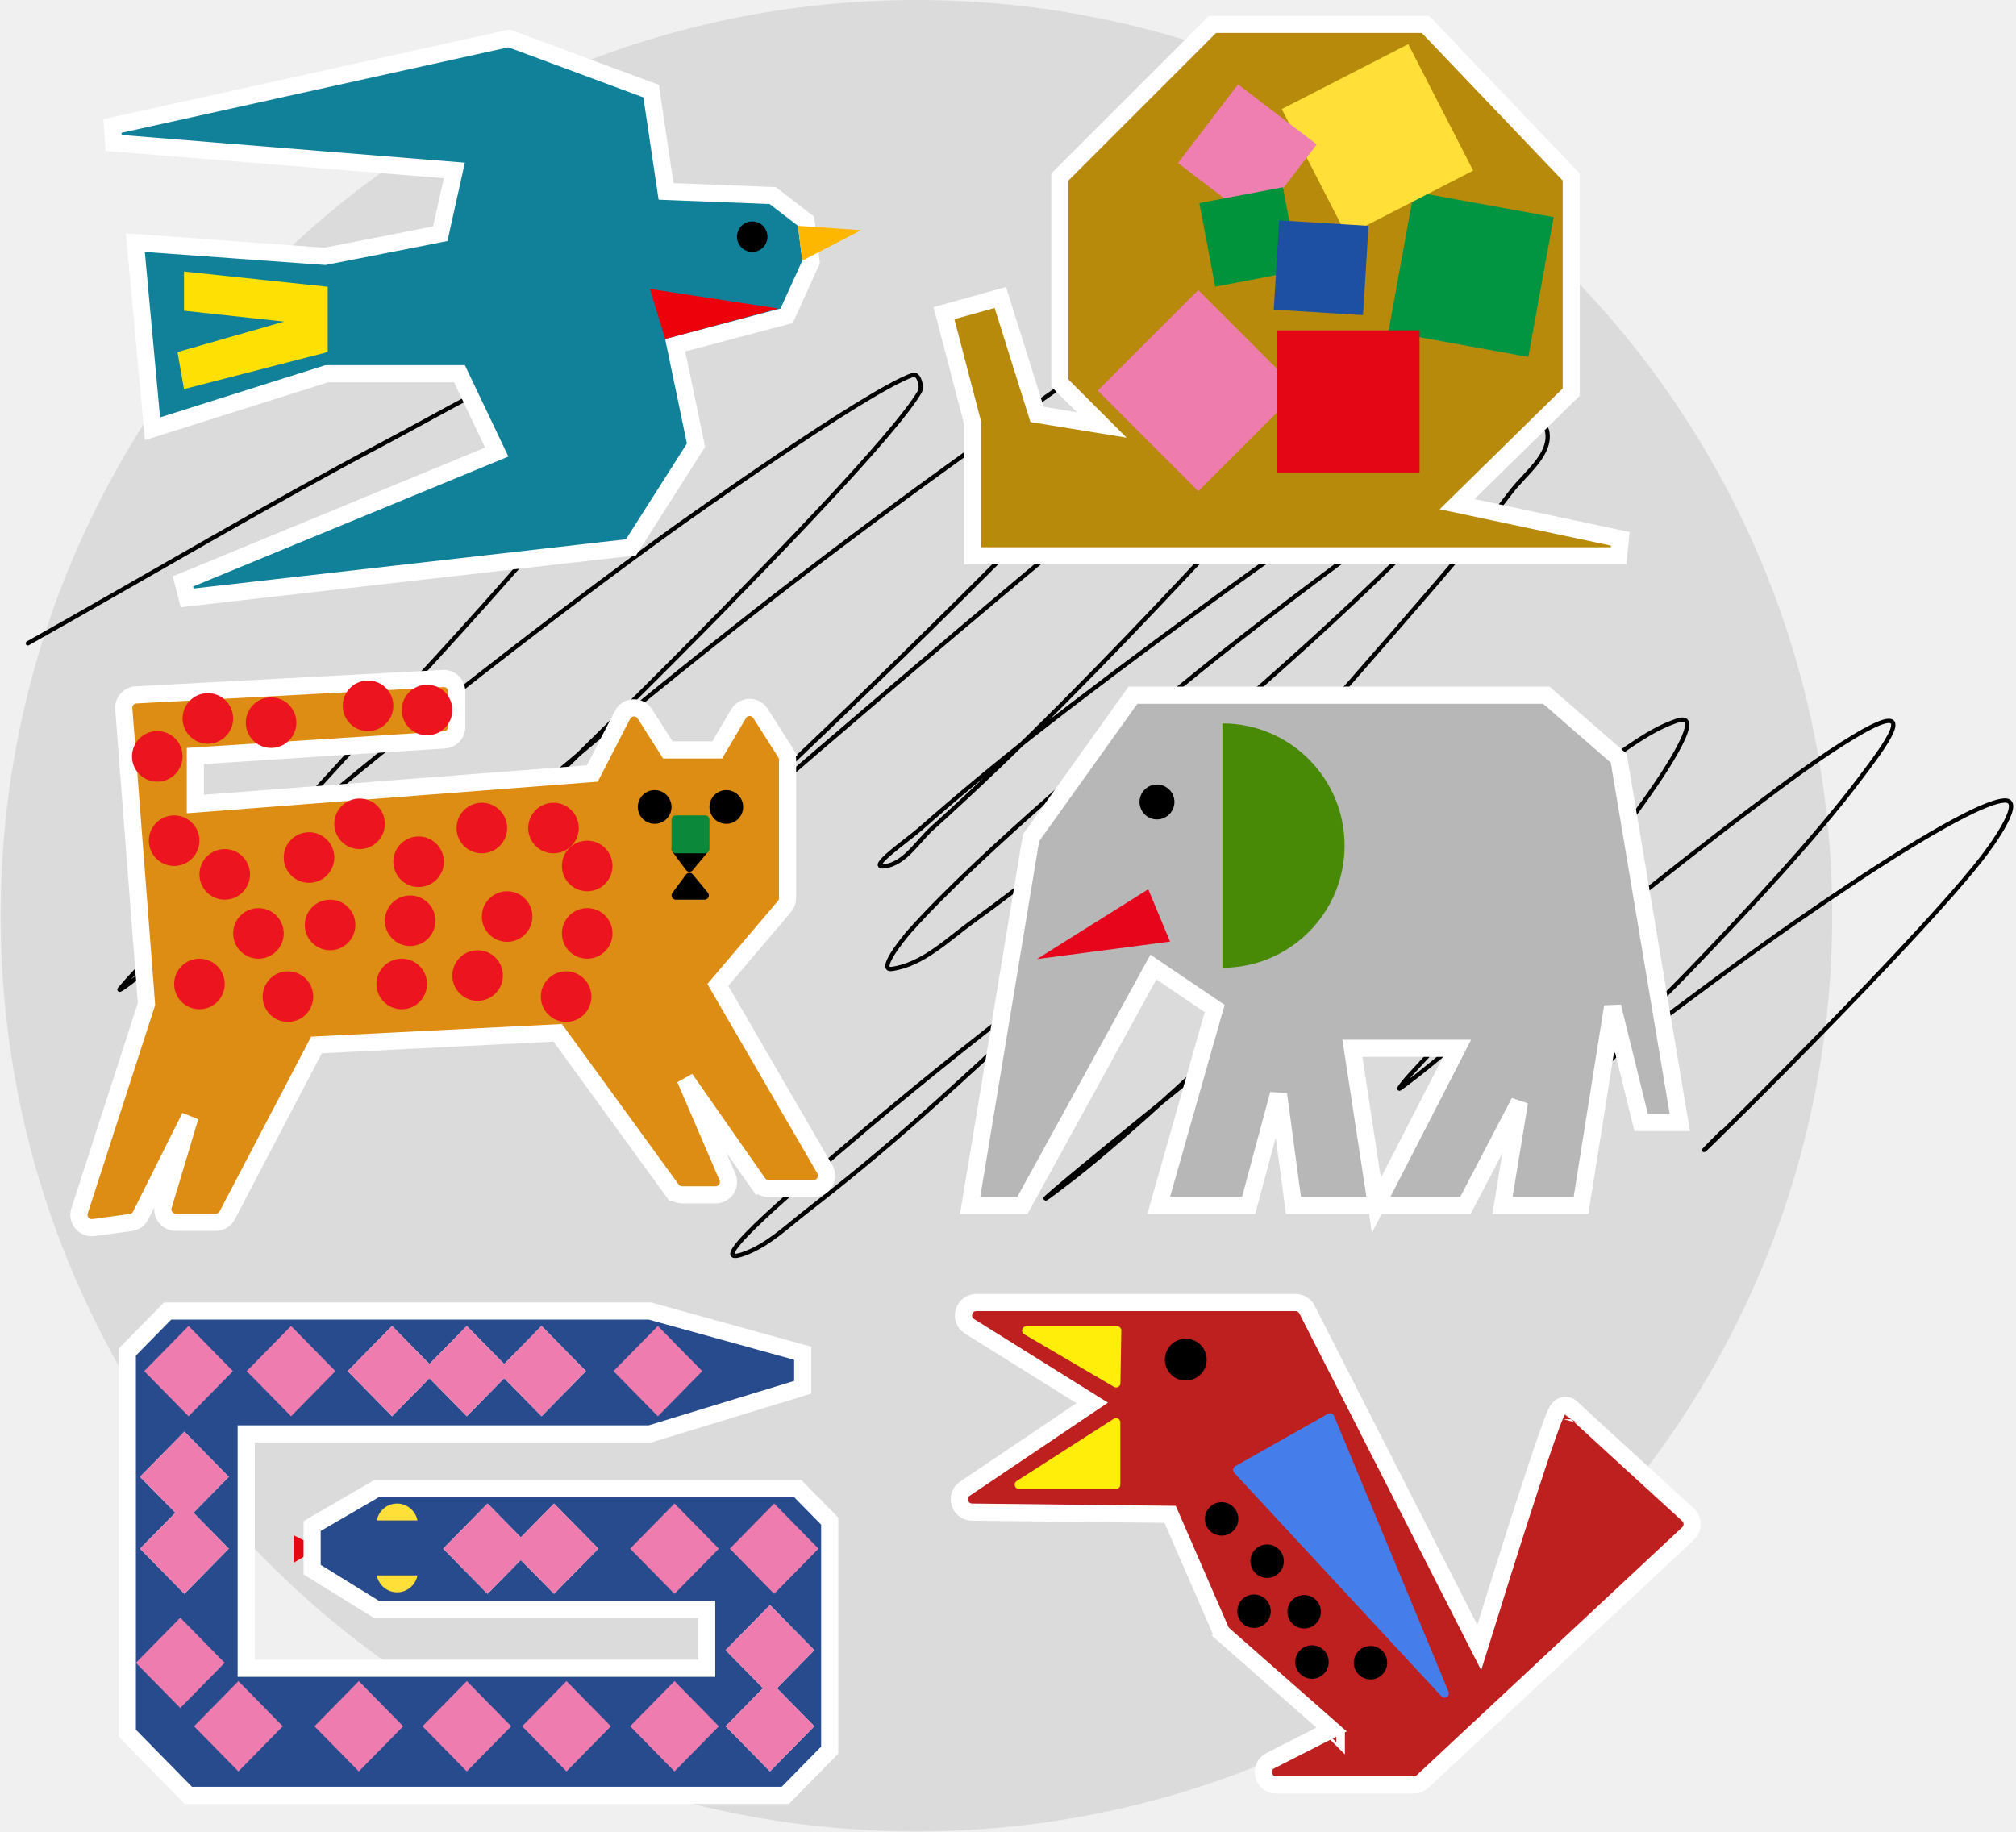
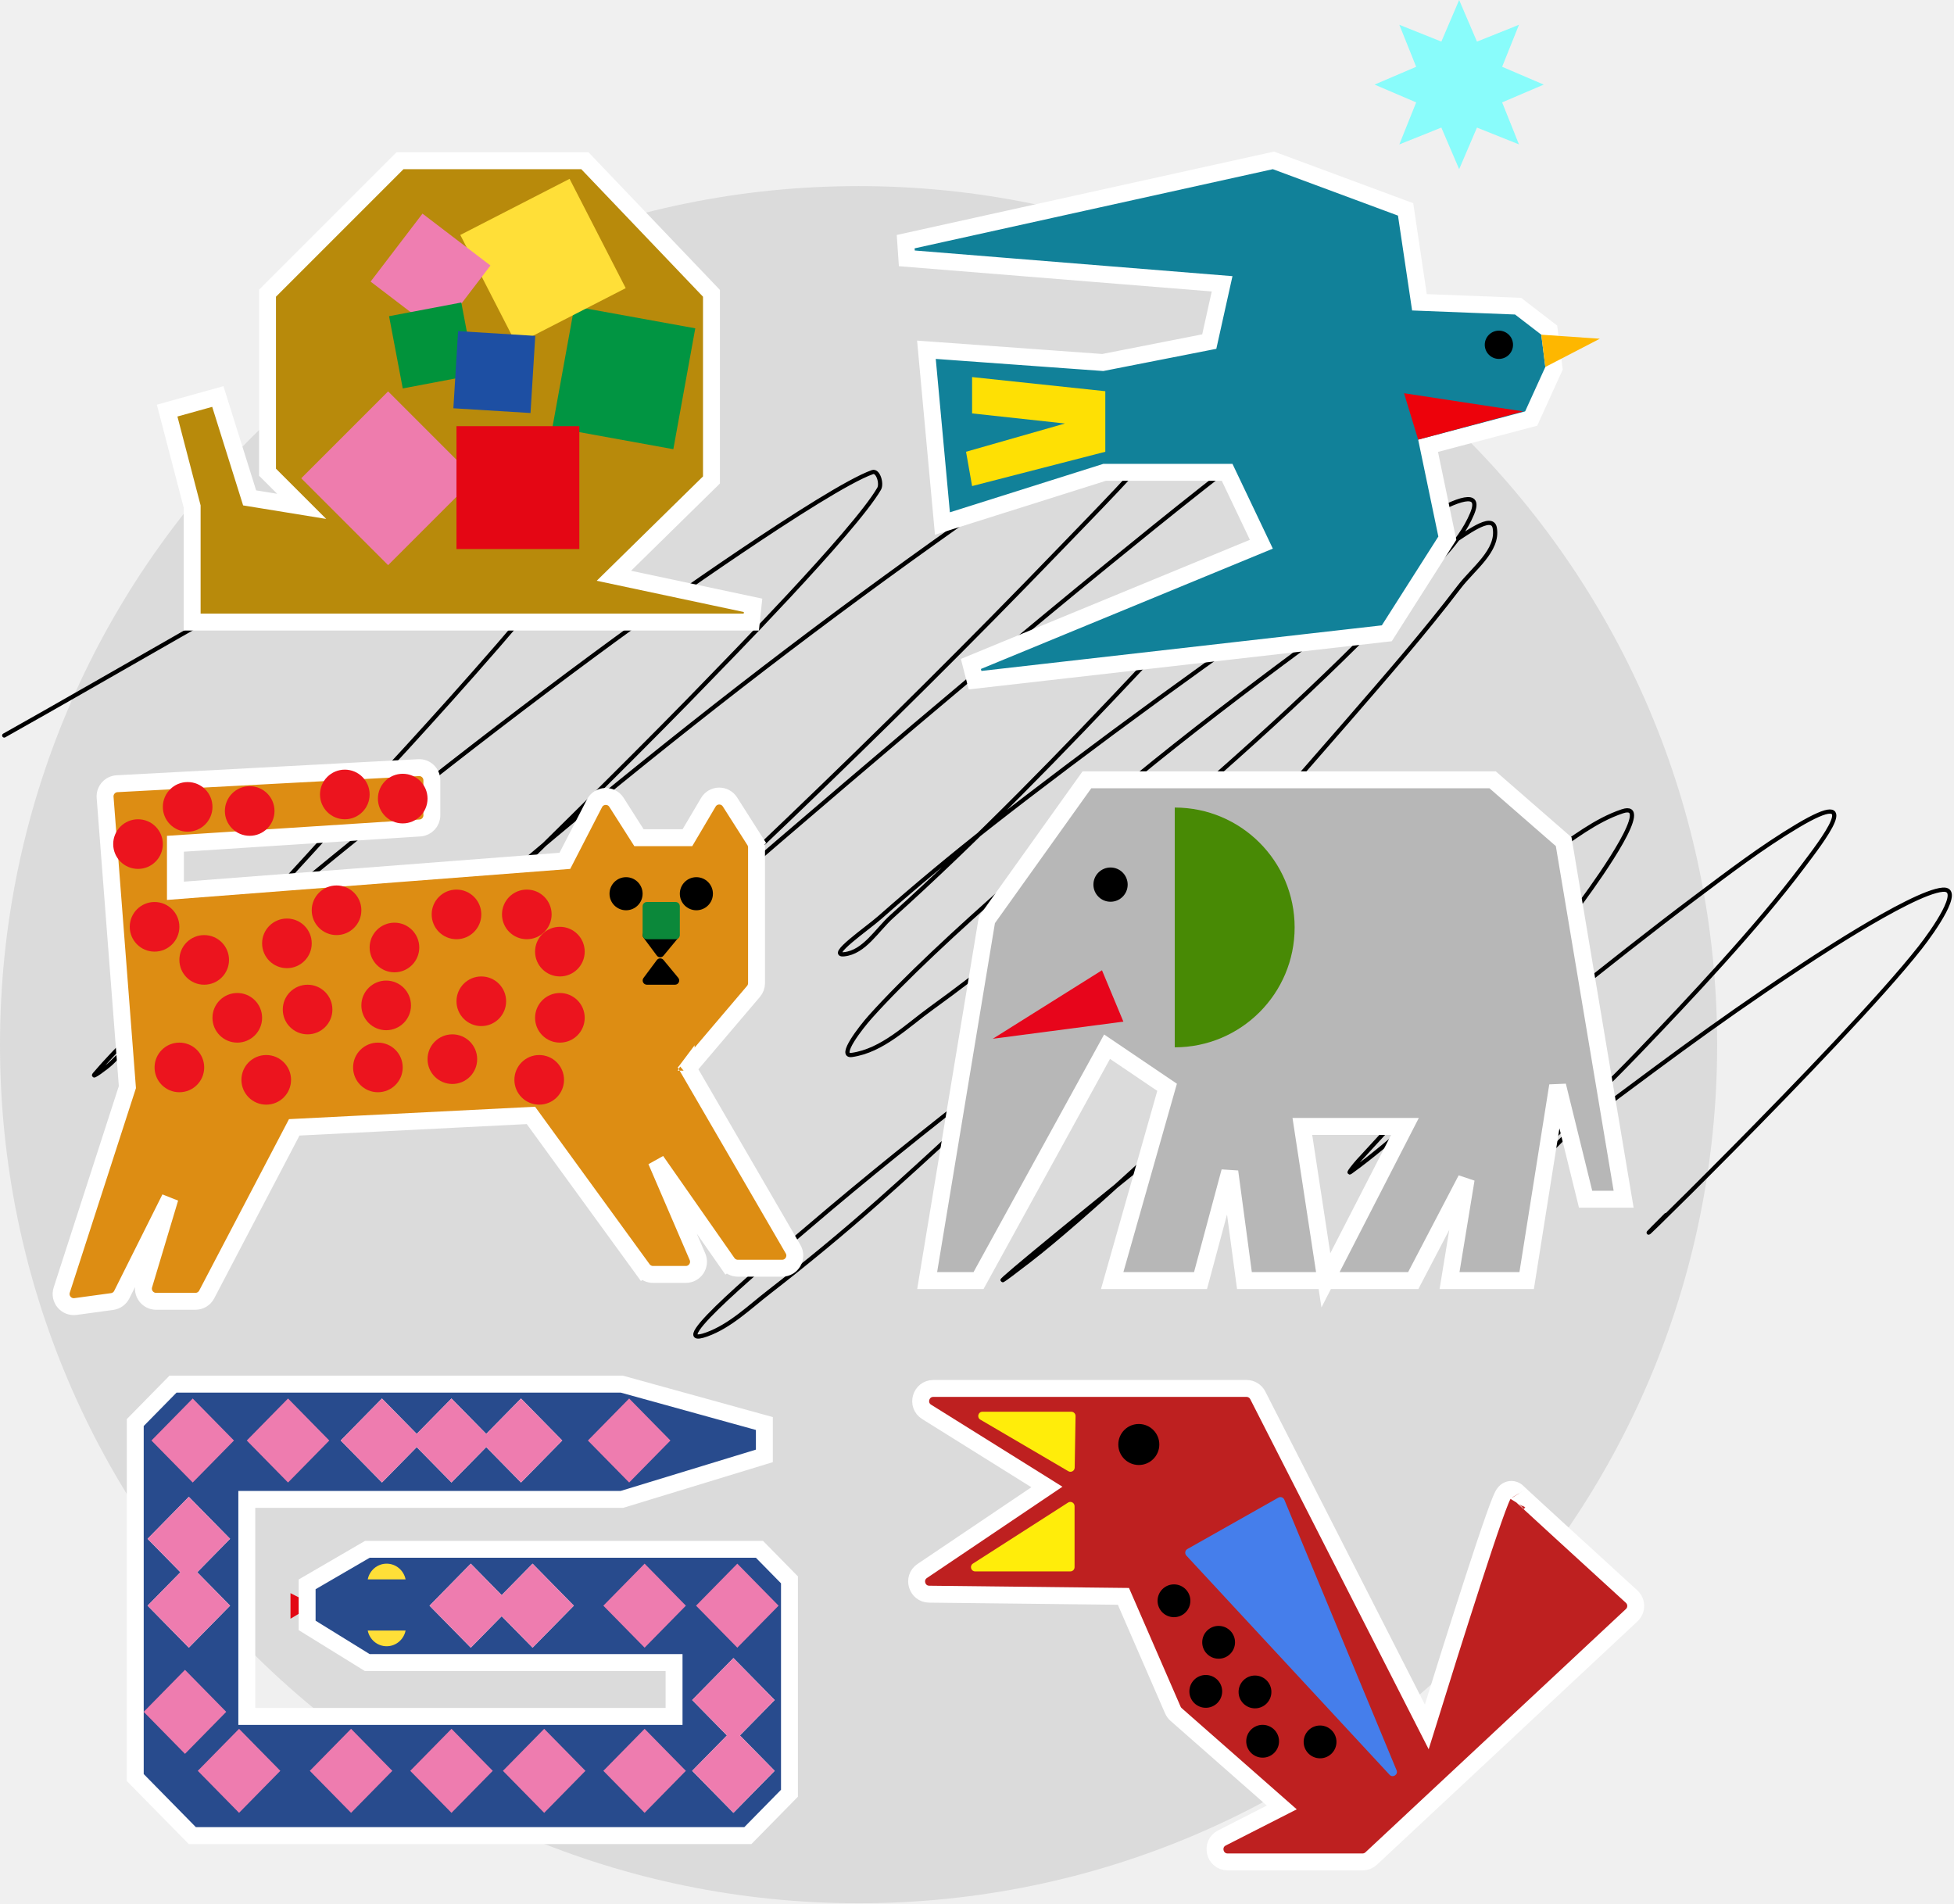
- <svg xmlns="http://www.w3.org/2000/svg" width="470" height="427" viewBox="0 0 470 427" fill="none">
-   <circle cx="213.649" cy="213.5" r="213.5" fill="#DBDBDB" />
-   <path d="M6.495 149.992C34.384 134.326 61.883 117.951 90.162 102.993C110.949 91.997 164.654 60.242 157.756 82.659C152.528 99.646 95.13 160.469 90.895 165.151C78.217 179.171 48.884 211.455 31.98 227.797C30.832 228.906 26.975 231.692 28.007 230.476C38.096 218.593 60.247 199.338 69.688 191.391C95.592 169.586 129.143 143.465 156.472 123.692C158.715 122.069 201.688 91.357 212.821 87.407C214.164 86.93 215.123 90.134 214.41 91.364C208.514 101.525 176.824 133.717 173.646 137.025C150.195 161.431 77.582 232.371 100.429 207.402C112.152 194.59 136.89 174.092 146.999 165.821C178.527 140.026 206.324 118.86 239.712 95.443C251.649 87.071 263.57 78.618 276.136 71.213C280.451 68.671 286.092 62.778 290.132 65.734C293.578 68.255 286.664 73.637 283.959 76.936C275.624 87.103 266.318 96.447 257.191 105.915C215.309 149.358 171.457 190.894 126.77 231.45C123.641 234.29 114.008 242.534 117.114 239.669C126.289 231.204 135.587 222.869 144.982 214.647C181.388 182.791 231.444 139.787 268.68 109.446C283.56 97.321 298.511 85.257 314.028 73.953C322.094 68.076 344.815 50.344 329.735 72.431C317.483 90.375 289.868 119.951 276.87 133.798C258.469 153.401 237.706 174.766 217.466 192.974C213.872 196.206 210.914 201.484 206.098 201.984C202.071 202.402 211.498 195.949 214.532 193.278C223.083 185.75 231.844 178.452 240.812 171.422C262.576 154.36 298.403 128.009 321.606 112.733C331.934 105.935 360.08 85.878 355.342 97.27C352.267 104.666 345.634 110.071 340.124 115.899C329.804 126.816 318.991 137.278 307.917 147.435C286.857 166.749 250.781 197.518 226.877 214.769C220.939 219.055 215.191 224.877 207.932 225.91C204.594 226.385 210.088 219.345 212.332 216.839C228.347 198.947 262.856 169.976 279.803 156.324C293.044 145.658 306.638 135.43 320.323 125.336C330.193 118.055 339.981 110.602 350.453 104.21C353.54 102.326 360.098 97.126 360.72 100.679C361.659 106.041 355.592 110.347 352.286 114.682C343.912 125.664 334.809 136.082 325.762 146.522C298.74 177.707 279.946 198.106 250.285 227.127C238.562 238.597 226.551 249.779 214.288 260.672C205.844 268.172 197.118 275.363 188.191 282.285C183.496 285.926 179.054 290.305 173.462 292.33C162.168 296.421 189.156 274.071 198.275 266.273C222.664 245.418 258.345 217.72 284.448 199.914C297.116 191.273 310.032 182.912 323.562 175.684C330.85 171.79 338.406 166.239 346.664 166.673C350.082 166.853 348.364 173.908 346.725 176.901C337.537 193.681 306.842 222.943 295.632 233.824C286.954 242.248 262.996 264.797 250.04 274.797C219.208 298.592 309.797 224.772 341.163 201.679C351.876 193.792 362.527 185.807 373.555 178.362C379.166 174.574 384.608 170.16 391.034 168.013C398.366 165.563 386.184 182.917 381.622 189.138C365.379 211.286 346.861 230.891 328.329 251.053C327.589 251.859 325.544 254.369 326.435 253.732C331.766 249.918 336.671 245.545 341.775 241.434C361.138 225.837 388.616 203.323 408.268 188.59C416.212 182.635 424.12 176.564 432.653 171.483C448.943 161.783 438.306 175.263 433.937 181.102C423.196 195.456 406.847 212.843 394.701 225.484C388.505 231.932 382.053 238.129 375.755 244.478C373.578 246.673 366.201 251.482 369.277 251.114C373.197 250.646 375.641 246.458 378.811 244.113C398.549 229.506 411.541 219.405 432.348 205.637C432.859 205.299 459.634 187.237 467.184 186.642C472.109 186.254 464.85 196.525 461.806 200.401C443.76 223.373 380.718 284.586 401.423 263.96" stroke="black" stroke-linecap="round" />
-   <path d="M74.282 360.903L68.472 357.945V364.353L74.282 360.903Z" fill="#E30713" />
-   <path d="M186.571 347.673L185.983 347.074H185.144H88.321H87.782L87.315 347.346L73.76 355.232L72.766 355.81V356.96V364.846V365.961L73.714 366.548L87.269 374.927L87.753 375.225H88.321H164.747V388.969H57.401V334.317H151.256H151.554L151.84 334.229L185.728 323.879L187.144 323.447V321.966V317.037V315.515L185.677 315.11L151.789 305.745L151.527 305.673H151.256H39.91H39.071L38.483 306.271L30.253 314.65L29.68 315.234V316.052L29.68 403.291V404.109L30.253 404.692L43.324 418L43.912 418.598H44.751H182.239H183.078L183.666 418L192.864 408.635L193.437 408.052V407.234V355.482V354.664L192.864 354.08L186.571 347.673ZM42.305 351.301L35.451 344.323L42.989 336.649L50.526 344.323L43.672 351.301L42.989 351.997L42.305 351.301ZM43.672 354.103L50.526 361.081L42.989 368.755L35.451 361.081L42.305 354.103L42.989 353.407L43.672 354.103ZM83.863 319.679L91.4 312.006L98.687 319.425L98.937 319.679L98.687 319.934L91.4 327.353L83.863 319.679ZM101.541 319.934L101.291 319.679L101.541 319.425L108.828 312.006L116.115 319.425L116.365 319.679L116.115 319.934L108.828 327.353L101.541 319.934ZM118.969 319.425L126.256 312.006L133.793 319.679L126.256 327.353L118.969 319.934L118.719 319.679L118.969 319.425ZM179.309 392.209L171.971 384.739L179.509 377.065L187.046 384.739L179.709 392.209L179.509 392.413L179.309 392.209ZM179.709 395.012L187.046 402.483L179.509 410.156L171.971 402.483L179.309 395.012L179.509 394.809L179.709 395.012ZM136.698 361.081L129.161 368.755L122.842 362.321L121.624 361.081L122.842 359.841L129.161 353.407L136.698 361.081ZM119.988 359.841L121.207 361.081L119.988 362.321L113.669 368.755L106.132 361.081L113.669 353.407L119.988 359.841Z" fill="#284B8D" stroke="white" stroke-width="4" />
-   <path d="M67.858 309.151L57.514 319.683L67.858 330.215L78.203 319.683L67.858 309.151Z" fill="#EE7CAF" />
-   <path d="M136.597 319.679L126.256 330.207L117.542 321.335L108.828 330.207L100.114 321.335L91.4 330.207L81.059 319.679L91.4 309.151L100.114 318.023L108.828 309.151L117.542 318.023L126.256 309.151L136.597 319.679Z" fill="#EE7CAF" />
-   <path d="M153.371 309.151L143.026 319.683L153.371 330.215L163.716 319.683L153.371 309.151Z" fill="#EE7CAF" />
-   <path d="M43.962 309.15L33.617 319.682L43.962 330.214L54.307 319.682L43.962 309.15Z" fill="#EE7CAF" />
-   <path d="M45.099 352.702L53.329 361.081L42.989 371.608L32.648 361.081L40.878 352.702L32.648 344.323L42.989 333.795L53.329 344.323L45.099 352.702Z" fill="#EE7CAF" />
-   <path d="M42.026 377.165L31.681 387.697L42.026 398.229L52.37 387.697L42.026 377.165Z" fill="#EE7CAF" />
-   <path d="M55.581 391.951L45.236 402.483L55.581 413.015L65.925 402.483L55.581 391.951Z" fill="#EE7CAF" />
-   <path d="M83.659 391.951L73.314 402.483L83.659 413.015L94.004 402.483L83.659 391.951Z" fill="#EE7CAF" />
-   <path d="M108.833 391.952L98.488 402.484L108.833 413.016L119.178 402.484L108.833 391.952Z" fill="#EE7CAF" />
-   <path d="M132.071 391.952L121.726 402.484L132.071 413.016L142.416 402.484L132.071 391.952Z" fill="#EE7CAF" />
-   <path d="M157.244 391.952L146.899 402.484L157.244 413.016L167.588 402.484L157.244 391.952Z" fill="#EE7CAF" />
-   <path d="M181.135 393.611L189.849 402.482L179.509 413.01L169.168 402.482L177.882 393.611L169.168 384.739L179.509 374.211L189.849 384.739L181.135 393.611Z" fill="#EE7CAF" />
-   <path d="M180.482 350.551L170.137 361.083L180.482 371.615L190.827 361.083L180.482 350.551Z" fill="#EE7CAF" />
-   <path d="M157.245 350.551L146.9 361.083L157.245 371.615L167.589 361.083L157.245 350.551Z" fill="#EE7CAF" />
-   <path d="M139.502 361.081L129.161 371.608L121.415 363.722L113.669 371.608L103.329 361.081L113.669 350.553L121.415 358.439L129.161 350.553L139.502 361.081Z" fill="#EE7CAF" />
-   <path fill-rule="evenodd" clip-rule="evenodd" d="M97.326 354.496H87.837C88.282 352.248 90.238 350.553 92.581 350.553C94.924 350.553 96.88 352.248 97.326 354.496Z" fill="#FFDF38" />
-   <path fill-rule="evenodd" clip-rule="evenodd" d="M97.326 367.311H87.837C88.282 369.558 90.238 371.254 92.581 371.254C94.924 371.254 96.88 369.558 97.326 367.311Z" fill="#FFDF38" />
-   <path d="M33.908 56.746L31.556 56.575L31.772 58.924L35.325 97.497L35.552 99.968L37.919 99.221L76.198 87.133H107.11L115.81 105.404L42.645 135.561L43.633 139.397L146.157 127.723L147.105 127.615L147.618 126.81L161.829 104.478L162.266 103.792L162.1 102.996L157.411 80.491L182.477 73.87L183.394 73.628L183.787 72.764L188.862 61.598L189.096 61.083L189.026 60.523L188.011 52.402L187.908 51.574L187.246 51.065L180.648 45.989L180.143 45.601L179.507 45.576L155.278 44.626L151.969 22.41L151.795 21.241L150.687 20.83L119.219 9.156L118.667 8.951L118.092 9.078L26.226 29.38L26.497 33.327L105.922 39.74L102.643 54.492L75.767 59.772L33.908 56.746Z" fill="#118199" stroke="white" stroke-width="4" />
-   <path d="M76.397 66.861L42.899 63.309V72.444L66.246 74.982L41.377 82.088L42.899 90.716L76.397 82.088V66.861Z" fill="#FEE004" />
-   <path d="M200.745 53.666L186.026 52.65L187.042 60.771L200.745 53.666Z" fill="#FEB700" />
-   <path d="M155.066 79.042L151.514 67.368L181.459 71.936L155.066 79.042Z" fill="#ED020B" />
-   <circle cx="175.368" cy="55.188" r="3.553" fill="black" />
-   <path d="M157.589 199.525L159.776 202.806C160.136 203.345 160.907 203.405 161.345 202.927L164.352 199.646C164.94 199.005 164.485 197.971 163.615 197.971H158.421C157.622 197.971 157.146 198.861 157.589 199.525Z" fill="black" />
-   <path d="M183.142 175.524L181.454 176.597L183.142 175.524L177.295 166.335C176.093 164.446 173.32 164.492 172.181 166.42L167.203 174.843H155.685L150.331 166.429C149.088 164.476 146.194 164.607 145.133 166.666L138.089 180.339L45.546 187.458V176.261L103.665 172.512C105.243 172.41 106.471 171.1 106.471 169.518V161.192C106.471 159.473 105.029 158.105 103.312 158.197L31.687 162.017C30.005 162.106 28.727 163.563 28.856 165.243L34.152 234.089L18.549 282.316C17.869 284.419 19.619 286.51 21.809 286.212L30.519 285.024C31.501 284.89 32.353 284.28 32.797 283.393L44.307 260.372L38.086 281.109C37.509 283.034 38.95 284.971 40.96 284.971H50.311C51.427 284.971 52.451 284.351 52.969 283.363L73.776 243.639L130.023 240.803L156.601 277.348L158.219 276.172L156.601 277.348C157.166 278.124 158.067 278.584 159.027 278.584H166.826C168.981 278.584 170.433 276.378 169.582 274.398L159.739 251.521L176.725 275.828L178.364 274.682L176.725 275.828C177.286 276.631 178.204 277.11 179.184 277.11H189.7C192.013 277.11 193.456 274.603 192.295 272.603L167.345 229.634L182.896 211.338C183.358 210.795 183.611 210.107 183.611 209.395V177.134C183.611 176.564 183.448 176.005 183.142 175.524Z" fill="#DD8D13" stroke="white" stroke-width="4" />
-   <path d="M165.025 198.625L161.502 202.884C161.089 203.384 160.317 203.364 159.929 202.844L156.759 198.585C156.268 197.925 156.739 196.988 157.561 196.988L164.254 196.988C165.101 196.988 165.564 197.973 165.025 198.625Z" fill="black" />
-   <path d="M165.025 208.125L161.502 203.866C161.089 203.366 160.317 203.386 159.929 203.906L156.759 208.165C156.268 208.825 156.739 209.762 157.561 209.762L164.254 209.762C165.101 209.762 165.564 208.777 165.025 208.125Z" fill="black" />
-   <rect x="156.553" y="190.109" width="8.844" height="8.844" rx="1" fill="#0B883A" />
-   <circle cx="152.622" cy="188.144" r="3.931" fill="black" />
-   <circle cx="169.327" cy="188.144" r="3.931" fill="black" />
-   <circle cx="136.899" cy="201.901" r="5.896" fill="#EC141E" />
-   <circle cx="136.899" cy="217.625" r="5.896" fill="#EC141E" />
-   <circle cx="131.986" cy="232.363" r="5.896" fill="#EC141E" />
-   <circle cx="118.229" cy="213.693" r="5.896" fill="#EC141E" />
-   <circle cx="112.333" cy="193.057" r="5.896" fill="#EC141E" />
-   <circle cx="129.038" cy="193.057" r="5.896" fill="#EC141E" />
-   <circle cx="111.35" cy="227.45" r="5.896" fill="#EC141E" />
-   <circle cx="95.627" cy="214.675" r="5.896" fill="#EC141E" />
-   <circle cx="97.593" cy="200.918" r="5.896" fill="#EC141E" />
-   <circle cx="83.835" cy="192.075" r="5.896" fill="#EC141E" />
-   <circle cx="72.043" cy="199.935" r="5.896" fill="#EC141E" />
-   <circle cx="76.957" cy="215.659" r="5.896" fill="#EC141E" />
-   <circle cx="93.662" cy="229.416" r="5.896" fill="#EC141E" />
-   <circle cx="67.13" cy="232.363" r="5.896" fill="#EC141E" />
-   <circle cx="60.252" cy="217.625" r="5.896" fill="#EC141E" />
-   <circle cx="46.494" cy="229.416" r="5.896" fill="#EC141E" />
-   <circle cx="52.39" cy="203.867" r="5.896" fill="#EC141E" />
-   <circle cx="40.598" cy="196.005" r="5.896" fill="#EC141E" />
-   <circle cx="36.667" cy="176.352" r="5.896" fill="#EC141E" />
-   <circle cx="48.459" cy="167.508" r="5.896" fill="#EC141E" />
-   <circle cx="63.2" cy="168.489" r="5.896" fill="#EC141E" />
-   <circle cx="85.801" cy="164.559" r="5.896" fill="#EC141E" />
-   <circle cx="99.558" cy="165.542" r="5.896" fill="#EC141E" />
-   <path d="M231.355 69.881L233.22 69.363L233.799 71.21L241.771 96.621L256.851 99.075L247.68 89.905L247.095 89.319L247.095 88.491L247.095 42.092L247.095 41.264L247.68 40.678L282.089 6.269L282.674 5.684L283.503 5.684L331.466 5.684L332.322 5.684L332.913 6.303L365.757 40.711L366.31 41.291L366.31 42.092L366.31 90.576L366.31 91.415L365.711 92.003L339.695 117.546L377.759 125.635L377.344 129.591L228.762 129.591L226.762 129.591L226.762 127.591L226.762 98.653L220.571 74.92L220.074 73.015L221.971 72.488L231.355 69.881Z" fill="#B88A0B" stroke="white" stroke-width="4" />
-   <rect width="33.15" height="33.15" transform="matrix(-0.707107 0.707107 0.707107 0.707107 279.352 67.6377)" fill="#EE7CAD" />
-   <rect width="33.15" height="33.15" transform="matrix(-0.983933 -0.17854 -0.17854 0.983933 362.225 50.6172)" fill="#019542" />
-   <rect width="33.15" height="33.15" transform="matrix(-0.889586 0.456768 0.456768 0.889586 328.315 10.291)" fill="#FFDF38" />
-   <rect width="33.15" height="33.15" transform="matrix(-1 8.74228e-08 8.74228e-08 1 330.944 77.0225)" fill="#E40614" />
-   <rect width="23.07" height="23.07" transform="matrix(-0.606774 0.794874 0.794874 0.606774 288.626 19.6748)" fill="#EF7EB1" />
-   <rect width="19.838" height="19.838" transform="matrix(-0.982532 0.186094 0.186094 0.982532 299.1 43.6562)" fill="#01933B" />
-   <rect width="20.854" height="20.854" transform="matrix(-0.998114 -0.0613904 -0.0613904 0.998114 319.052 52.6582)" fill="#1D4FA3" />
-   <path d="M366.512 330.902C366.512 330.902 366.509 330.907 366.503 330.916C366.509 330.906 366.512 330.901 366.512 330.902ZM285.312 381.141L286.633 379.639L285.312 381.141L310.436 403.236L296.187 410.496C293.378 411.928 294.396 416.169 297.549 416.169L329.599 416.169C330.359 416.169 331.091 415.881 331.646 415.362L393.545 357.552C394.82 356.362 394.82 354.331 393.523 353.146C388.905 348.928 382.298 342.888 376.753 337.808C373.98 335.267 371.474 332.968 369.614 331.256C368.684 330.4 367.918 329.692 367.361 329.175C367.082 328.916 366.858 328.707 366.694 328.553C366.611 328.475 366.546 328.413 366.497 328.366C366.452 328.323 366.432 328.303 366.427 328.299L366.426 328.298C366.173 328.038 365.806 327.804 365.338 327.718C364.886 327.635 364.5 327.719 364.235 327.821C363.772 328 363.495 328.301 363.411 328.393C363.198 328.629 363.051 328.89 362.975 329.031C362.792 329.368 362.59 329.823 362.383 330.329C361.957 331.366 361.398 332.881 360.741 334.745C359.425 338.484 357.677 343.745 355.755 349.664C352.193 360.64 348.02 373.932 344.863 384.116L304.706 305.329C304.194 304.324 303.161 303.691 302.033 303.691L227.622 303.691C224.607 303.691 223.476 307.639 226.033 309.236L254.631 327.096L224.985 347.066C222.544 348.71 223.684 352.521 226.627 352.554L272.797 353.074L284.542 380.085C284.718 380.489 284.981 380.85 285.312 381.141ZM311.542 404.209C311.542 404.209 311.542 404.208 311.541 404.208L311.542 404.209Z" fill="#BE2020" stroke="white" stroke-width="4" />
-   <path d="M337.701 394.427L311.017 330.111C310.787 329.557 310.124 329.328 309.602 329.623L287.982 341.838C287.42 342.156 287.302 342.915 287.741 343.389L336.044 395.49C336.803 396.308 338.129 395.457 337.701 394.427Z" fill="#457EEB" />
-   <path d="M261.211 322.505L261.416 310.236C261.426 309.678 260.975 309.22 260.416 309.22L239.283 309.219C238.263 309.219 237.898 310.566 238.777 311.082L259.706 323.351C260.366 323.738 261.199 323.27 261.211 322.505Z" fill="#FFED0A" />
-   <path d="M261.183 346.153L261.183 331.64C261.183 330.85 260.308 330.372 259.643 330.799L237.013 345.311C236.173 345.85 236.554 347.153 237.553 347.153L260.183 347.153C260.735 347.153 261.183 346.705 261.183 346.153Z" fill="#FFED0A" />
-   <circle cx="276.447" cy="317.001" r="4.373" transform="rotate(0.645302 276.447 317.001)" fill="black" stroke="black" />
-   <circle cx="284.801" cy="354.134" r="3.898" transform="rotate(0.645302 284.801 354.134)" fill="black" />
-   <circle cx="295.409" cy="363.999" r="3.898" transform="rotate(0.645302 295.409 363.999)" fill="black" />
-   <circle cx="292.356" cy="375.66" r="3.898" transform="rotate(0.645302 292.356 375.66)" fill="black" />
-   <circle cx="304.048" cy="375.79" r="3.898" transform="rotate(0.645302 304.048 375.79)" fill="black" />
-   <circle cx="305.866" cy="387.507" r="3.898" transform="rotate(0.645302 305.866 387.507)" fill="black" />
-   <circle cx="319.51" cy="387.662" r="3.898" transform="rotate(0.645302 319.51 387.662)" fill="black" />
-   <path d="M238.928 280.009L238.359 281.046H237.176H228.529H226.17L226.556 278.719L240.289 195.81L240.365 195.352L240.635 194.974L263.524 162.929L264.122 162.092H265.151H359.759H360.508L361.073 162.584L376.841 176.317L377.381 176.788L377.5 177.494L391.233 259.386L391.624 261.717H389.26H384.174H382.607L382.232 260.196L375.951 234.7L368.855 279.359L368.587 281.046H366.88H352.638H350.283L350.664 278.722L354.243 256.924L342.203 279.972L341.642 281.046H340.431H324.154H320.888H320.878H318.559H303.299H301.55L301.317 279.312L298.067 255.113L291.498 279.564L291.1 281.046H289.566H272.781H270.133L270.857 278.499L283.178 235.13L268.899 225.472L238.928 280.009ZM322.375 278.131L339.697 244.423H315.293L320.536 278.744L320.885 281.03L322.375 278.131Z" fill="#B7B7B7" stroke="white" stroke-width="4" />
-   <path d="M272.781 219.535L267.695 207.327L241.754 223.604L272.781 219.535Z" fill="#E7051B" />
-   <path fill-rule="evenodd" clip-rule="evenodd" d="M284.985 168.669C284.985 168.669 284.985 168.669 284.985 168.669C300.717 168.669 313.469 181.422 313.469 197.153C313.469 212.884 300.717 225.637 284.985 225.637C284.985 225.637 284.985 225.637 284.985 225.637V168.669Z" fill="#488A05" />
-   <circle r="4.069" transform="matrix(-1 0 0 1 269.73 186.98)" fill="black" />
+ <svg xmlns="http://www.w3.org/2000/svg" width="462" height="450" viewBox="0 0 462 450" fill="none">
+   <circle cx="203" cy="247" r="203" fill="#DBDBDB" />
+   <path d="M1 173.894C28.747 158.308 56.107 142.016 84.241 127.134C104.922 116.195 158.353 84.602 151.49 106.904C146.289 123.805 89.183 184.318 84.97 188.976C72.357 202.924 43.173 235.044 26.355 251.303C25.214 252.406 21.376 255.178 22.403 253.968C32.44 242.146 54.478 222.989 63.871 215.082C89.644 193.388 123.023 167.401 150.213 147.728C152.445 146.114 195.199 115.558 206.274 111.628C207.611 111.154 208.565 114.342 207.855 115.565C201.99 125.674 170.461 157.702 167.299 160.993C143.968 185.275 71.725 255.853 94.456 231.012C106.119 218.265 130.731 197.872 140.789 189.643C172.155 163.98 199.811 142.921 233.028 119.624C244.905 111.294 256.765 102.884 269.267 95.517C273.56 92.988 279.172 87.125 283.192 90.066C286.621 92.574 279.741 97.928 277.05 101.21C268.758 111.326 259.499 120.622 250.418 130.042C208.75 173.263 165.121 214.587 120.662 254.937C117.549 257.763 107.965 265.965 111.055 263.114C120.184 254.692 129.434 246.399 138.782 238.22C175.002 206.526 224.803 163.742 261.849 133.555C276.653 121.492 291.528 109.489 306.966 98.243C314.991 92.396 337.595 74.755 322.593 96.728C310.403 114.581 282.929 144.006 269.997 157.783C251.69 177.286 231.033 198.542 210.896 216.657C207.32 219.873 204.378 225.124 199.586 225.621C195.58 226.037 204.959 219.617 207.977 216.96C216.484 209.47 225.201 202.209 234.123 195.215C255.776 178.24 291.421 152.023 314.506 136.826C324.78 130.061 352.783 110.107 348.07 121.441C345.009 128.8 338.411 134.177 332.929 139.975C322.661 150.836 311.904 161.245 300.886 171.35C279.934 190.566 244.041 221.178 220.259 238.341C214.351 242.605 208.633 248.397 201.41 249.425C198.09 249.898 203.556 242.894 205.788 240.4C221.722 222.6 256.054 193.777 272.916 180.194C286.088 169.582 299.614 159.406 313.229 149.364C323.049 142.12 332.786 134.705 343.205 128.346C346.277 126.471 352.801 121.298 353.42 124.833C354.354 130.168 348.318 134.451 345.029 138.764C336.697 149.69 327.641 160.055 318.64 170.442C291.756 201.468 273.057 221.763 243.547 250.636C231.885 262.047 219.935 273.173 207.734 284.01C199.334 291.472 190.652 298.626 181.77 305.513C177.099 309.135 172.68 313.492 167.117 315.507C155.88 319.577 182.731 297.341 191.803 289.583C216.067 268.834 251.566 241.277 277.537 223.562C290.14 214.964 302.99 206.647 316.451 199.455C323.702 195.581 331.219 190.059 339.435 190.49C342.836 190.669 341.127 197.688 339.496 200.666C330.355 217.36 299.817 246.474 288.664 257.299C280.03 265.68 256.194 288.115 243.304 298.063C212.629 321.737 302.757 248.293 333.963 225.318C344.621 217.471 355.218 209.526 366.189 202.12C371.771 198.351 377.186 193.959 383.579 191.823C390.874 189.386 378.754 206.652 374.215 212.841C358.056 234.876 339.631 254.381 321.194 274.44C320.457 275.242 318.423 277.739 319.309 277.105C324.613 273.311 329.493 268.96 334.571 264.87C353.836 249.353 381.174 226.953 400.726 212.296C408.629 206.371 416.497 200.331 424.987 195.276C441.193 185.625 430.611 199.036 426.264 204.846C415.578 219.126 399.311 236.424 387.227 249.001C381.063 255.416 374.644 261.582 368.378 267.899C366.212 270.082 358.873 274.867 361.933 274.501C365.833 274.035 368.265 269.869 371.418 267.535C391.056 253.003 403.982 242.954 424.683 229.255C425.191 228.919 451.829 210.949 459.341 210.357C464.241 209.971 457.019 220.19 453.99 224.046C436.037 246.901 373.316 307.802 393.916 287.281" stroke="black" stroke-linecap="round" />
+   <path d="M74.161 379.468L68.681 376.679V382.722L74.161 379.468Z" fill="#E30713" />
+   <path d="M180.153 366.91L179.565 366.312H178.726H87.403H86.863L86.397 366.583L73.612 374.021L72.618 374.599V375.75V383.188V384.303L73.566 384.889L86.351 392.792L86.835 393.091H87.403H159.374V405.826H58.353V354.506H146.763H147.061L147.347 354.418L179.31 344.656L180.726 344.224V342.743V338.094V336.572L179.258 336.167L147.295 327.334L147.034 327.262H146.763H41.741H40.902L40.315 327.86L32.552 335.763L31.979 336.347V337.165L31.979 419.448V420.266L32.552 420.85L44.881 433.401L45.468 434H46.307H175.986H176.825L177.413 433.401L186.089 424.569L186.662 423.985V423.167V374.355V373.537L186.089 372.954L180.153 366.91ZM44.081 370.332L37.696 363.83L44.645 356.754L51.595 363.83L45.209 370.332L44.645 370.906L44.081 370.332ZM45.209 373.135L51.595 379.636L44.645 386.712L37.696 379.636L44.081 373.135L44.645 372.56L45.209 373.135ZM83.357 340.586L90.307 333.51L97.099 340.426L97.257 340.586L97.099 340.747L90.307 347.662L83.357 340.586ZM99.953 340.747L99.795 340.586L99.953 340.426L106.745 333.51L113.537 340.426L113.695 340.586L113.537 340.747L106.745 347.662L99.953 340.747ZM116.391 340.426L123.183 333.51L130.133 340.586L123.183 347.662L116.391 340.747L116.233 340.586L116.391 340.426ZM166.461 401.95L173.411 394.875L180.361 401.95L173.518 408.917L173.411 409.026L173.303 408.917L166.461 401.95ZM173.518 411.72L180.361 418.686L173.411 425.762L166.461 418.686L173.303 411.72L173.411 411.61L173.518 411.72ZM132.873 379.636L125.923 386.712L120.044 380.726L118.973 379.636L120.044 378.546L125.923 372.56L132.873 379.636ZM117.19 378.546L118.261 379.636L117.19 380.726L111.311 386.712L104.361 379.636L111.311 372.56L117.19 378.546Z" fill="#284B8D" stroke="white" stroke-width="4" />
+   <path d="M68.103 330.655L58.345 340.589L68.103 350.523L77.86 340.589L68.103 330.655Z" fill="#EE7CAF" />
+   <path d="M132.936 340.586L123.183 350.516L114.964 342.148L106.745 350.516L98.526 342.148L90.307 350.516L80.554 340.586L90.307 330.656L98.526 339.024L106.745 330.656L114.964 339.024L123.183 330.656L132.936 340.586Z" fill="#EE7CAF" />
+   <path d="M148.757 330.655L139 340.589L148.757 350.523L158.515 340.589L148.757 330.655Z" fill="#EE7CAF" />
+   <path d="M45.563 330.654L35.806 340.588L45.563 350.522L55.321 340.588L45.563 330.654Z" fill="#EE7CAF" />
+   <path d="M46.636 371.732L54.399 379.635L44.645 389.565L34.892 379.635L42.655 371.732L34.892 363.829L44.645 353.899L54.399 363.829L46.636 371.732Z" fill="#EE7CAF" />
+   <path d="M43.737 394.806L33.98 404.74L43.737 414.674L53.494 404.74L43.737 394.806Z" fill="#EE7CAF" />
+   <path d="M56.522 408.753L46.765 418.687L56.522 428.62L66.279 418.687L56.522 408.753Z" fill="#EE7CAF" />
+   <path d="M83.006 408.753L73.249 418.687L83.006 428.62L92.763 418.687L83.006 408.753Z" fill="#EE7CAF" />
+   <path d="M106.75 408.754L96.993 418.688L106.75 428.621L116.507 418.688L106.75 408.754Z" fill="#EE7CAF" />
+   <path d="M128.667 408.754L118.91 418.688L128.667 428.621L138.424 418.688L128.667 408.754Z" fill="#EE7CAF" />
+   <path d="M152.41 408.754L142.653 418.688L152.41 428.621L162.168 418.687L152.41 408.754Z" fill="#EE7CAF" />
+   <path d="M174.945 410.317L183.164 418.685L173.411 428.615L163.657 418.685L171.877 410.317L163.657 401.949L173.411 392.02L183.164 401.949L174.945 410.317Z" fill="#EE7CAF" />
+   <path d="M174.329 369.705L164.572 379.639L174.329 389.572L184.086 379.639L174.329 369.705Z" fill="#EE7CAF" />
+   <path d="M152.411 369.705L142.654 379.639L152.411 389.572L162.168 379.639L152.411 369.705Z" fill="#EE7CAF" />
+   <path d="M135.676 379.636L125.923 389.566L118.617 382.128L111.311 389.566L101.558 379.636L111.311 369.706L118.617 377.144L125.923 369.706L135.676 379.636Z" fill="#EE7CAF" />
+   <path fill-rule="evenodd" clip-rule="evenodd" d="M95.896 373.425H86.946C87.366 371.305 89.211 369.706 91.421 369.706C93.631 369.706 95.476 371.305 95.896 373.425Z" fill="#FFDF38" />
+   <path fill-rule="evenodd" clip-rule="evenodd" d="M95.896 385.513H86.946C87.366 387.633 89.211 389.232 91.421 389.232C93.631 389.232 95.476 387.633 95.896 385.513Z" fill="#FFDF38" />
+   <path d="M221.394 82.865L219.042 82.695L219.258 85.043L222.599 121.312L222.826 123.783L225.193 123.036L261.168 111.675H290.14L298.234 128.674L229.555 156.981L230.543 160.817L326.944 149.841L327.892 149.733L328.405 148.927L341.767 127.929L342.204 127.244L342.038 126.448L337.652 105.398L361.111 99.201L362.029 98.959L362.421 98.095L367.194 87.596L367.428 87.081L367.357 86.52L366.403 78.885L366.299 78.056L365.638 77.547L359.434 72.775L358.929 72.387L358.293 72.362L335.61 71.472L332.513 50.682L332.339 49.512L331.231 49.101L301.643 38.125L301.09 37.92L300.515 38.047L214.137 57.136L214.408 61.083L288.952 67.102L285.916 80.763L260.737 85.709L221.394 82.865Z" fill="#118199" stroke="white" stroke-width="4" />
+   <path d="M261.337 92.495L229.84 89.154V97.744L251.792 100.131L228.408 106.812L229.84 114.925L261.337 106.812V92.495Z" fill="#FEE004" />
+   <path d="M378.258 80.088L364.418 79.134L365.373 86.769L378.258 80.088Z" fill="#FEB700" />
+   <path d="M335.307 103.948L331.967 92.972L360.123 97.267L335.307 103.948Z" fill="#ED020B" />
+   <circle cx="354.397" cy="81.518" r="3.341" fill="black" />
+   <path d="M152.973 222.642L155.141 225.893C155.501 226.433 156.272 226.492 156.71 226.014L159.691 222.763C160.279 222.121 159.824 221.087 158.953 221.087H153.805C153.006 221.087 152.53 221.977 152.973 222.642Z" fill="black" />
+   <path d="M178.404 198.743L172.59 189.607C171.388 187.719 168.616 187.764 167.477 189.692L162.53 198.063H151.079L145.758 189.701C144.515 187.748 141.621 187.88 140.56 189.938L133.557 203.533L41.479 210.616V199.493L99.301 195.763C100.88 195.661 102.108 194.351 102.108 192.769V184.493C102.108 182.774 100.666 181.406 98.948 181.497L27.682 185.298C26 185.388 24.721 186.845 24.851 188.524L30.12 257.029L14.596 305.013C13.916 307.116 15.666 309.208 17.856 308.909L26.513 307.728C27.495 307.594 28.348 306.984 28.791 306.097L40.194 283.291L34.038 303.813C33.46 305.738 34.902 307.675 36.911 307.675H46.208C47.324 307.675 48.348 307.056 48.865 306.067L69.568 266.544L125.531 263.722L151.975 300.084L153.593 298.907L151.976 300.084C152.54 300.86 153.442 301.319 154.402 301.319H162.153C164.308 301.319 165.76 299.113 164.908 297.133L155.154 274.462L172.001 298.571L173.641 297.425L172.001 298.571C172.563 299.374 173.481 299.852 174.46 299.852H184.915C187.228 299.852 188.671 297.346 187.509 295.346L162.688 252.598L178.159 234.398C178.62 233.855 178.873 233.166 178.873 232.455V200.354C178.873 199.783 178.71 199.225 178.404 198.743L176.726 199.811L178.404 198.743ZM162.23 253.137L162.232 253.134C162.232 253.135 162.231 253.136 162.23 253.137Z" fill="#DD8D13" stroke="white" stroke-width="4" />
+   <path d="M160.361 221.746L156.866 225.972C156.453 226.472 155.681 226.452 155.293 225.932L152.148 221.706C151.657 221.046 152.127 220.109 152.95 220.109L159.591 220.109C160.437 220.109 160.901 221.094 160.361 221.746Z" fill="black" />
+   <path d="M160.361 231.185L156.866 226.958C156.453 226.459 155.681 226.478 155.293 226.999L152.148 231.225C151.657 231.884 152.127 232.822 152.95 232.822L159.591 232.822C160.437 232.822 160.901 231.836 160.361 231.185Z" fill="black" />
+   <rect x="151.937" y="213.265" width="8.801" height="8.801" rx="1" fill="#0B883A" />
+   <circle cx="148.025" cy="211.308" r="3.912" fill="black" />
+   <circle cx="164.649" cy="211.308" r="3.912" fill="black" />
+   <circle cx="132.379" cy="224.998" r="5.867" fill="#EC141E" />
+   <circle cx="132.379" cy="240.646" r="5.867" fill="#EC141E" />
+   <circle cx="127.489" cy="255.313" r="5.867" fill="#EC141E" />
+   <circle cx="113.799" cy="236.734" r="5.867" fill="#EC141E" />
+   <circle cx="107.931" cy="216.197" r="5.867" fill="#EC141E" />
+   <circle cx="124.556" cy="216.197" r="5.867" fill="#EC141E" />
+   <circle cx="106.954" cy="250.423" r="5.867" fill="#EC141E" />
+   <circle cx="91.307" cy="237.711" r="5.867" fill="#EC141E" />
+   <circle cx="93.263" cy="224.021" r="5.867" fill="#EC141E" />
+   <circle cx="79.572" cy="215.22" r="5.867" fill="#EC141E" />
+   <circle cx="67.838" cy="223.042" r="5.867" fill="#EC141E" />
+   <circle cx="72.727" cy="238.69" r="5.867" fill="#EC141E" />
+   <circle cx="89.351" cy="252.379" r="5.867" fill="#EC141E" />
+   <circle cx="62.948" cy="255.313" r="5.867" fill="#EC141E" />
+   <circle cx="56.103" cy="240.646" r="5.867" fill="#EC141E" />
+   <circle cx="42.412" cy="252.379" r="5.867" fill="#EC141E" />
+   <circle cx="48.28" cy="226.954" r="5.867" fill="#EC141E" />
+   <circle cx="36.545" cy="219.132" r="5.867" fill="#EC141E" />
+   <circle cx="32.633" cy="199.573" r="5.867" fill="#EC141E" />
+   <circle cx="44.368" cy="190.773" r="5.867" fill="#EC141E" />
+   <circle cx="59.037" cy="191.748" r="5.867" fill="#EC141E" />
+   <circle cx="81.528" cy="187.838" r="5.867" fill="#EC141E" />
+   <circle cx="95.219" cy="188.816" r="5.867" fill="#EC141E" />
+   <path d="M49.638 94.267L51.502 93.749L52.082 95.596L59.022 117.719L71.33 119.722L63.836 112.228L63.25 111.642L63.25 110.814L63.25 70.153L63.25 69.325L63.836 68.739L93.989 38.586L94.575 38L95.403 38L137.434 38L138.29 38L138.881 38.619L167.664 68.772L168.217 69.352L168.217 70.153L168.217 112.641L168.217 113.481L167.618 114.068L145.148 136.13L178.054 143.122L177.638 147.079L47.432 147.079L45.432 147.079L45.432 145.079L45.432 119.751L40.015 98.983L39.518 97.079L41.415 96.552L49.638 94.267Z" fill="#B88A0B" stroke="white" stroke-width="4" />
+   <rect width="29.05" height="29.05" transform="matrix(-0.707107 0.707107 0.707107 0.707107 91.765 92.54)" fill="#EE7CAD" />
+   <rect width="29.05" height="29.05" transform="matrix(-0.983933 -0.17854 -0.17854 0.983933 164.389 77.624)" fill="#019542" />
+   <rect width="29.05" height="29.05" transform="matrix(-0.889586 0.456768 0.456768 0.889586 134.673 42.2852)" fill="#FFDF38" />
+   <rect width="29.05" height="29.05" transform="matrix(-1 8.74228e-08 8.74228e-08 1 136.977 100.764)" fill="#E40614" />
+   <rect width="20.217" height="20.217" transform="matrix(-0.606774 0.794874 0.794874 0.606774 99.8922 50.5088)" fill="#EF7EB1" />
+   <rect width="17.384" height="17.384" transform="matrix(-0.982532 0.186094 0.186094 0.982532 109.071 71.5244)" fill="#01933B" />
+   <rect width="18.275" height="18.275" transform="matrix(-0.998114 -0.0613904 -0.0613904 0.998114 126.556 79.4121)" fill="#1D4FA3" />
+   <path d="M358.895 355.368C358.895 355.368 358.892 355.373 358.886 355.382C358.892 355.372 358.895 355.368 358.895 355.368ZM294.718 328.275L220.687 328.275C217.673 328.275 216.541 332.222 219.098 333.819L247.53 351.576L218.054 371.432C215.613 373.076 216.753 376.887 219.697 376.92L265.62 377.437L277.305 404.31C277.481 404.715 277.744 405.075 278.075 405.367L303.066 427.344L288.917 434.553C286.107 435.985 287.126 440.226 290.279 440.226L322.151 440.226C322.911 440.226 323.643 439.938 324.198 439.419L385.791 381.894C387.066 380.704 387.066 378.673 385.769 377.488C381.173 373.29 374.599 367.281 369.082 362.226C366.323 359.699 363.83 357.411 361.98 355.707C361.054 354.856 360.292 354.151 359.738 353.637C359.461 353.38 359.238 353.172 359.074 353.018C359.035 352.981 359 352.948 358.968 352.918C358.934 352.886 358.904 352.857 358.879 352.833C358.825 352.781 358.807 352.763 358.808 352.765C358.555 352.505 358.188 352.271 357.72 352.185C357.269 352.102 356.882 352.186 356.617 352.288C356.154 352.467 355.877 352.767 355.794 352.86C355.581 353.095 355.434 353.356 355.358 353.497C355.176 353.832 354.975 354.286 354.769 354.789C354.345 355.82 353.789 357.328 353.136 359.182C351.826 362.902 350.086 368.136 348.175 374.025C344.633 384.941 340.482 398.159 337.34 408.293L297.39 329.912C296.878 328.907 295.845 328.275 294.718 328.275ZM304.172 428.317C304.172 428.317 304.171 428.316 304.171 428.316L304.172 428.317Z" fill="#BE2020" stroke="white" stroke-width="4" />
+   <path d="M330.205 418.555L303.663 354.581C303.433 354.027 302.77 353.799 302.248 354.094L280.743 366.244C280.181 366.561 280.063 367.321 280.502 367.794L328.548 419.618C329.307 420.436 330.633 419.585 330.205 418.555Z" fill="#457EEB" />
+   <path d="M254.097 346.998L254.301 334.802C254.31 334.244 253.86 333.786 253.301 333.786L232.293 333.785C231.273 333.785 230.908 335.132 231.787 335.648L252.592 347.844C253.252 348.231 254.084 347.763 254.097 346.998Z" fill="#FFED0A" />
+   <path d="M254.069 370.535L254.069 356.107C254.069 355.316 253.194 354.838 252.529 355.265L230.03 369.693C229.19 370.232 229.572 371.535 230.57 371.535L253.069 371.535C253.621 371.535 254.069 371.087 254.069 370.535Z" fill="#FFED0A" />
+   <circle cx="269.258" cy="341.529" r="4.349" transform="rotate(0.645302 269.258 341.529)" fill="black" stroke="black" />
+   <circle cx="277.572" cy="378.482" r="3.879" transform="rotate(0.645302 277.572 378.482)" fill="black" />
+   <circle cx="288.129" cy="388.299" r="3.879" transform="rotate(0.645302 288.129 388.299)" fill="black" />
+   <circle cx="285.091" cy="399.903" r="3.879" transform="rotate(0.645302 285.091 399.903)" fill="black" />
+   <circle cx="296.726" cy="400.034" r="3.879" transform="rotate(0.645302 296.726 400.034)" fill="black" />
+   <circle cx="298.535" cy="411.693" r="3.879" transform="rotate(0.645302 298.535 411.693)" fill="black" />
+   <circle cx="312.113" cy="411.848" r="3.879" transform="rotate(0.645302 312.113 411.848)" fill="black" />
+   <path d="M231.931 301.737L231.361 302.774H230.178H221.573H219.215L219.6 300.447L233.267 217.94L233.343 217.482L233.612 217.105L256.39 185.215L256.989 184.378H258.018H352.166H352.915L353.48 184.87L369.171 198.537L369.712 199.007L369.83 199.714L383.497 281.208L383.888 283.539H381.525H376.463H374.896L374.521 282.017L368.282 256.693L361.228 301.087L360.96 302.774H359.253H345.08H342.725L343.106 300.45L346.658 278.817L334.704 301.7L334.143 302.774H332.932H316.734H313.495H313.458H311.166H295.981H294.232L293.999 301.04L290.77 277.006L284.246 301.293L283.848 302.774H282.314H265.61H262.963L263.687 300.227L275.945 257.076L261.751 247.474L231.931 301.737ZM314.955 299.86L332.186 266.329H307.927L313.143 300.472L313.486 302.718L314.955 299.86Z" fill="#B7B7B7" stroke="white" stroke-width="4" />
+   <path d="M265.611 241.552L260.549 229.403L234.734 245.601L265.611 241.552Z" fill="#E7051B" />
+   <path fill-rule="evenodd" clip-rule="evenodd" d="M277.755 190.933C277.755 190.933 277.756 190.933 277.756 190.933C293.411 190.933 306.102 203.623 306.102 219.278C306.102 234.933 293.411 247.624 277.756 247.624C277.756 247.624 277.755 247.624 277.755 247.624V190.933Z" fill="#488A05" />
+   <circle r="4.049" transform="matrix(-1 0 0 1 262.574 209.155)" fill="black" />
+   <path d="M345 0L349.21 9.837L359.142 5.858L355.163 15.79L365 20L355.163 24.209L359.142 34.142L349.21 30.163L345 40L340.79 30.163L330.858 34.142L334.837 24.209L325 20L334.837 15.79L330.858 5.858L340.79 9.837L345 0Z" fill="#89FCFB" />
</svg>
